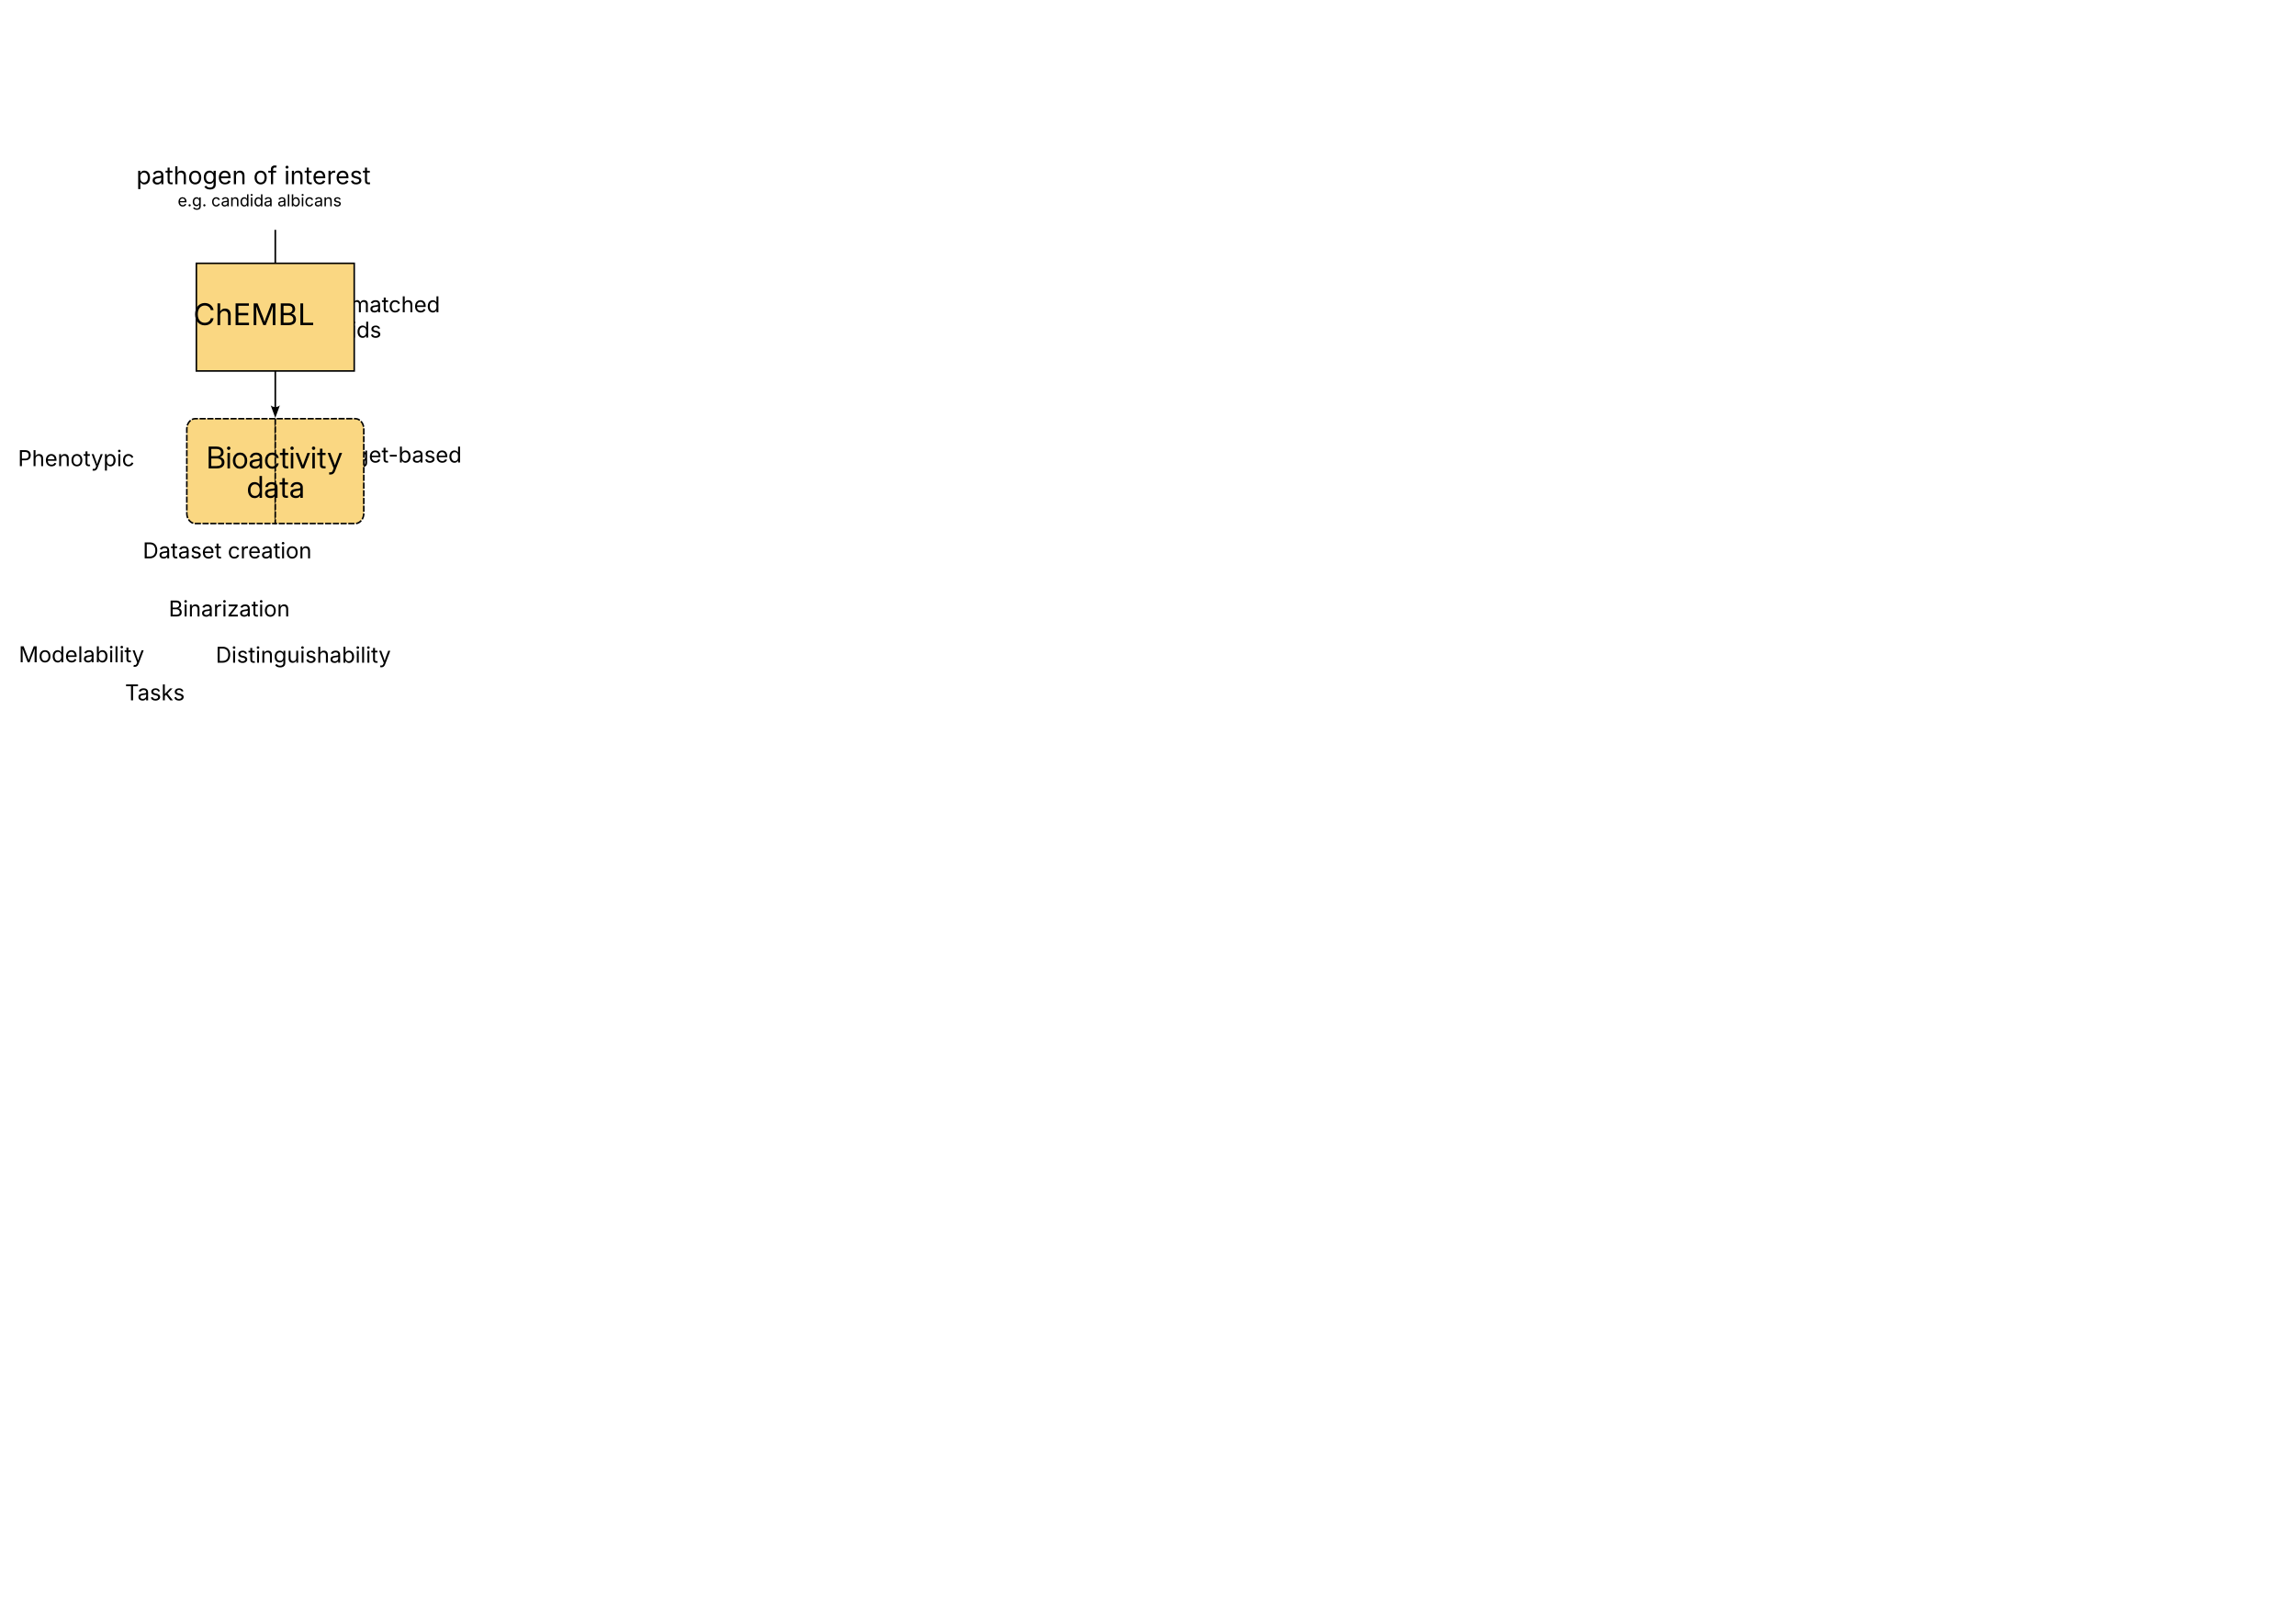
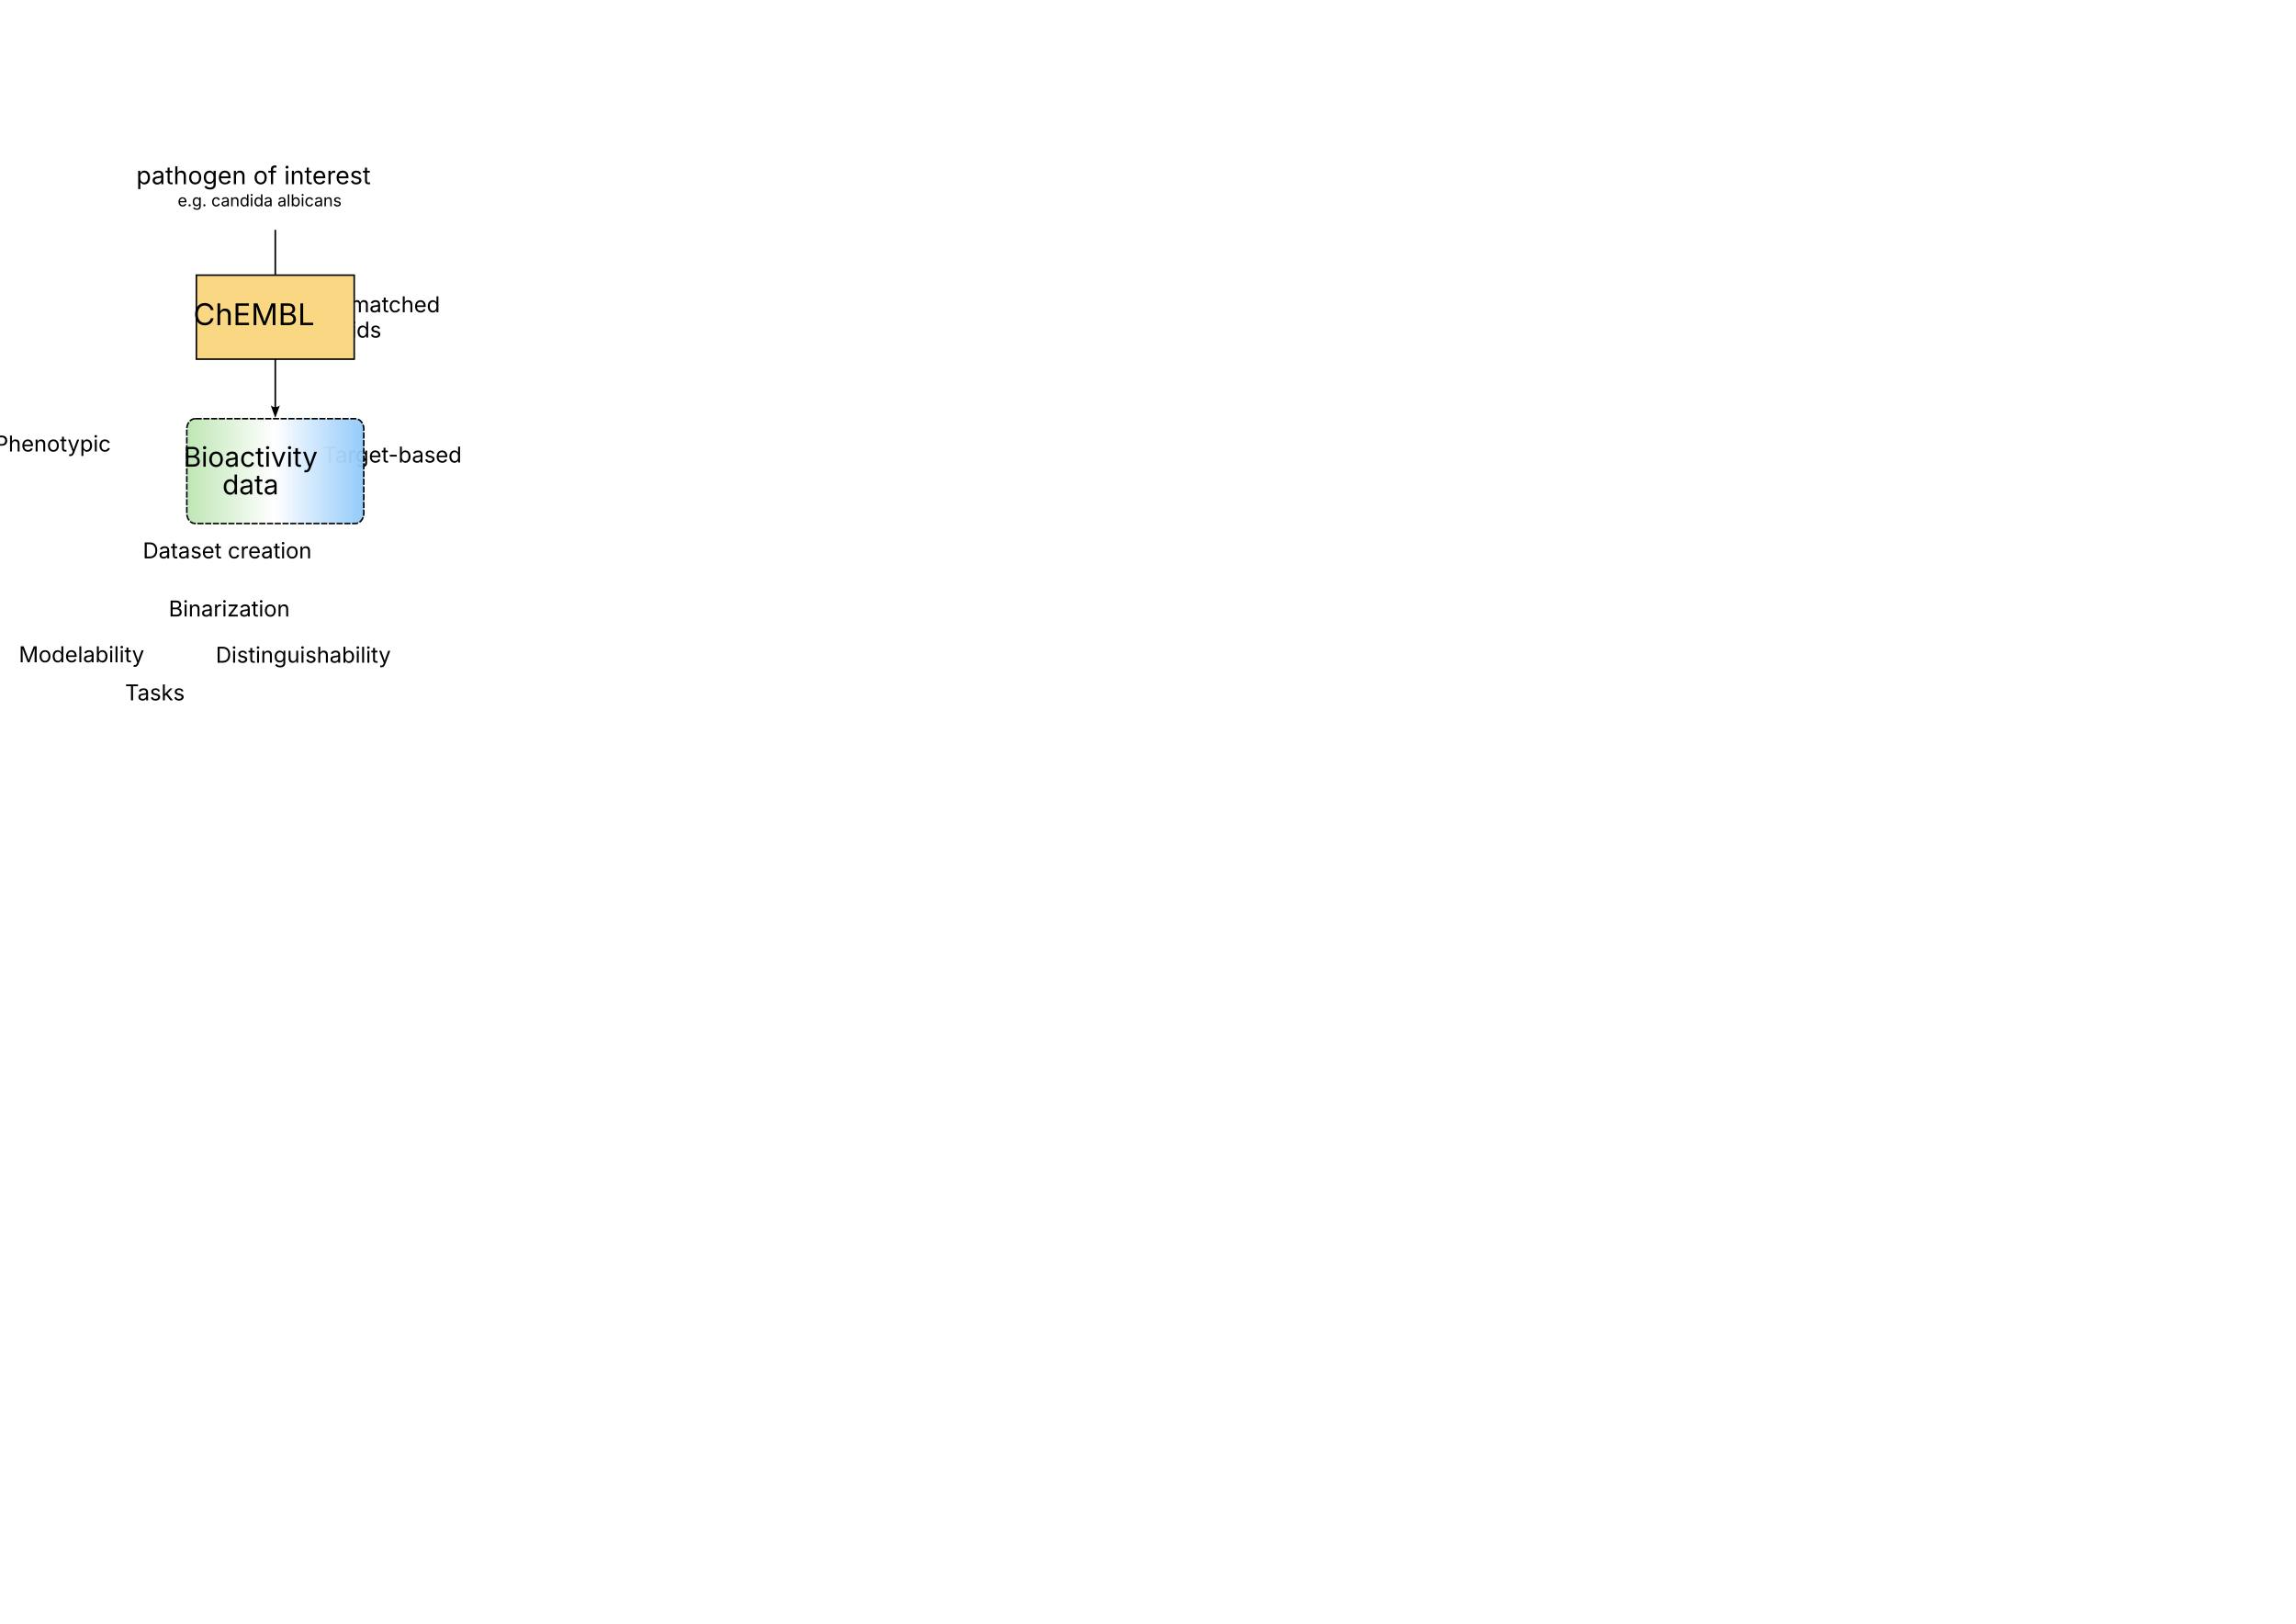
- <svg xmlns="http://www.w3.org/2000/svg" width="297mm" height="210mm" viewBox="0 0 297 210" version="1.1" id="svg5">
+ <svg xmlns="http://www.w3.org/2000/svg" xmlns:xlink="http://www.w3.org/1999/xlink" width="297mm" height="210mm" viewBox="0 0 297 210" version="1.1" id="svg5">
  <defs id="defs2">
+     <linearGradient id="linearGradient1238">
+       <stop style="stop-color:#bee6b4;stop-opacity:1;" offset="0" id="stop1234" />
+       <stop style="stop-color:#ffffff;stop-opacity:1;" offset="0.498" id="stop1236" />
+       <stop style="stop-color:#8dc7fa;stop-opacity:0.941;" offset="1" id="stop1650" />
+     </linearGradient>
    <marker style="overflow:visible" id="Arrow2" refX="0" refY="0" orient="auto-start-reverse" markerWidth="7.7" markerHeight="5.6" viewBox="0 0 7.7 5.6" preserveAspectRatio="xMidYMid">
      <path transform="scale(0.7)" d="M -2,-4 9,0 -2,4 c 2,-2.33 2,-5.66 0,-8 z" style="fill:context-stroke;fill-rule:evenodd;stroke:none" id="arrow2L" />
    </marker>
    <rect x="341.293" y="86.302" width="12.308" height="22.808" id="rect2690" />
+     <linearGradient xlink:href="#linearGradient1238" id="linearGradient1240" x1="22.118" y1="61.154" x2="45.211" y2="61.154" gradientUnits="userSpaceOnUse" />
  </defs>
  <g id="layer1">
    <path style="fill:#fad782;fill-opacity:1;stroke:#000000;stroke-width:0.211;stroke-dasharray:none;stroke-opacity:1;marker-end:url(#Arrow2)" d="M 35.611,29.725 V 52.723" id="path5959" />
    <text xml:space="preserve" style="font-size:3.175px;line-height:0.9;fill:#000000;stroke-width:0.265" x="35.566" y="23.823" id="text113">
      <tspan id="tspan111" style="font-style:normal;font-variant:normal;font-weight:normal;font-stretch:normal;font-family:Inter;-inkscape-font-specification:Inter;text-align:center;text-anchor:middle;stroke-width:0.265" x="35.566" y="23.823">pathogen of interest</tspan>
      <tspan style="font-style:normal;font-variant:normal;font-weight:normal;font-stretch:normal;font-size:2.117px;font-family:Inter;-inkscape-font-specification:Inter;text-align:center;text-anchor:middle;stroke-width:0.265" x="35.566" y="26.68" id="tspan273">e.g. candida albicans</tspan>
    </text>
    <g id="g5957" transform="translate(-3.754034,0.3761837)">
      <text xml:space="preserve" style="font-size:3.175px;line-height:1;fill:#000000;stroke-width:0.265" x="67.823" y="40.012" id="text113-55">
        <tspan style="font-style:normal;font-variant:normal;font-weight:normal;font-stretch:normal;font-size:2.822px;font-family:Inter;-inkscape-font-specification:Inter;text-align:end;text-anchor:end;stroke-width:0.265" x="67.823" y="40.012" id="tspan2811">xN matched</tspan>
        <tspan style="font-style:normal;font-variant:normal;font-weight:normal;font-stretch:normal;font-size:2.822px;font-family:Inter;-inkscape-font-specification:Inter;text-align:end;text-anchor:end;stroke-width:0.265" x="67.823" y="43.187" id="tspan5906" />
      </text>
      <text xml:space="preserve" style="font-size:3.175px;line-height:1;fill:#000000;stroke-width:0.265" x="60.225" y="43.291" id="text113-55-4">
        <tspan style="font-style:normal;font-variant:normal;font-weight:normal;font-stretch:normal;font-size:2.822px;font-family:Inter;-inkscape-font-specification:Inter;text-align:end;text-anchor:end;stroke-width:0.265" x="60.225" y="43.291" id="tspan2811-5">taxids</tspan>
        <tspan style="font-style:normal;font-variant:normal;font-weight:normal;font-stretch:normal;font-size:2.822px;font-family:Inter;-inkscape-font-specification:Inter;text-align:end;text-anchor:end;stroke-width:0.265" x="60.225" y="46.466" id="tspan5906-2" />
      </text>
    </g>
-     <text xml:space="preserve" style="font-size:3.175px;line-height:1;fill:#000000;stroke-width:0.265" x="22.943" y="60.284" id="text113-55-0">
-       <tspan style="font-style:normal;font-variant:normal;font-weight:normal;font-stretch:normal;font-size:2.822px;font-family:Inter;-inkscape-font-specification:Inter;text-align:end;text-anchor:end;stroke-width:0.265" x="22.943" y="60.284" id="tspan2811-6">Phenotypic</tspan>
-       <tspan style="font-style:normal;font-variant:normal;font-weight:normal;font-stretch:normal;font-size:2.822px;font-family:Inter;-inkscape-font-specification:Inter;text-align:end;text-anchor:end;stroke-width:0.265" x="22.943" y="63.459" id="tspan5906-26" />
+     <text xml:space="preserve" style="font-size:3.175px;line-height:1;fill:#000000;stroke-width:0.265" x="19.901" y="58.394" id="text113-55-0">
+       <tspan style="font-style:normal;font-variant:normal;font-weight:normal;font-stretch:normal;font-size:2.822px;font-family:Inter;-inkscape-font-specification:Inter;text-align:end;text-anchor:end;stroke-width:0.265" x="19.901" y="58.394" id="tspan2811-6">Phenotypic</tspan>
+       <tspan style="font-style:normal;font-variant:normal;font-weight:normal;font-stretch:normal;font-size:2.822px;font-family:Inter;-inkscape-font-specification:Inter;text-align:end;text-anchor:end;stroke-width:0.265" x="19.901" y="61.569" id="tspan5906-26" />
    </text>
    <text xml:space="preserve" style="font-size:3.175px;line-height:1;fill:#000000;stroke-width:0.265" x="65.277" y="59.82" id="text113-55-4-1">
      <tspan style="font-style:normal;font-variant:normal;font-weight:normal;font-stretch:normal;font-size:2.822px;font-family:Inter;-inkscape-font-specification:Inter;text-align:end;text-anchor:end;stroke-width:0.265" x="65.277" y="59.82" id="tspan2811-5-8">Target-based</tspan>
      <tspan style="font-style:normal;font-variant:normal;font-weight:normal;font-stretch:normal;font-size:2.822px;font-family:Inter;-inkscape-font-specification:Inter;text-align:end;text-anchor:end;stroke-width:0.265" x="65.277" y="62.995" id="tspan5906-2-7" />
    </text>
    <text xml:space="preserve" style="font-size:3.175px;line-height:1;fill:#000000;stroke-width:0.265" x="43.043" y="79.736" id="text113-55-4-1-2">
      <tspan style="font-style:normal;font-variant:normal;font-weight:normal;font-stretch:normal;font-size:2.822px;font-family:Inter;-inkscape-font-specification:Inter;text-align:end;text-anchor:end;stroke-width:0.265" x="43.043" y="79.736" id="tspan2811-5-8-3">Binarization</tspan>
      <tspan style="font-style:normal;font-variant:normal;font-weight:normal;font-stretch:normal;font-size:2.822px;font-family:Inter;-inkscape-font-specification:Inter;text-align:end;text-anchor:end;stroke-width:0.265" x="43.043" y="82.911" id="tspan5906-2-7-7" />
    </text>
    <text xml:space="preserve" style="font-size:3.175px;line-height:1;fill:#000000;stroke-width:0.265" x="45.874" y="72.213" id="text113-55-4-1-2-3">
      <tspan style="font-style:normal;font-variant:normal;font-weight:normal;font-stretch:normal;font-size:2.822px;font-family:Inter;-inkscape-font-specification:Inter;text-align:end;text-anchor:end;stroke-width:0.265" x="45.874" y="72.213" id="tspan2811-5-8-3-6">Dataset creation</tspan>
      <tspan style="font-style:normal;font-variant:normal;font-weight:normal;font-stretch:normal;font-size:2.822px;font-family:Inter;-inkscape-font-specification:Inter;text-align:end;text-anchor:end;stroke-width:0.265" x="45.874" y="75.388" id="tspan5906-2-7-7-7" />
    </text>
    <text xml:space="preserve" style="font-size:3.175px;line-height:1;fill:#000000;stroke-width:0.265" x="29.45" y="90.583" id="text113-55-4-1-2-5">
      <tspan style="font-style:normal;font-variant:normal;font-weight:normal;font-stretch:normal;font-size:2.822px;font-family:Inter;-inkscape-font-specification:Inter;text-align:end;text-anchor:end;stroke-width:0.265" x="29.45" y="90.583" id="tspan2811-5-8-3-9">Tasks</tspan>
      <tspan style="font-style:normal;font-variant:normal;font-weight:normal;font-stretch:normal;font-size:2.822px;font-family:Inter;-inkscape-font-specification:Inter;text-align:end;text-anchor:end;stroke-width:0.265" x="29.45" y="93.758" id="tspan5906-2-7-7-2" />
    </text>
    <text xml:space="preserve" style="font-size:3.175px;line-height:1;fill:#000000;stroke-width:0.265" x="24.215" y="85.654" id="text113-55-4-1-2-5-2">
      <tspan style="font-style:normal;font-variant:normal;font-weight:normal;font-stretch:normal;font-size:2.822px;font-family:Inter;-inkscape-font-specification:Inter;text-align:end;text-anchor:end;stroke-width:0.265" x="24.215" y="85.654" id="tspan2811-5-8-3-9-8">Modelability</tspan>
      <tspan style="font-style:normal;font-variant:normal;font-weight:normal;font-stretch:normal;font-size:2.822px;font-family:Inter;-inkscape-font-specification:Inter;text-align:end;text-anchor:end;stroke-width:0.265" x="24.215" y="88.829" id="tspan5906-2-7-7-2-9" />
    </text>
    <text xml:space="preserve" style="font-size:3.175px;line-height:1;fill:#000000;stroke-width:0.265" x="56.113" y="85.712" id="text113-55-4-1-2-5-2-7">
      <tspan style="font-style:normal;font-variant:normal;font-weight:normal;font-stretch:normal;font-size:2.822px;font-family:Inter;-inkscape-font-specification:Inter;text-align:end;text-anchor:end;stroke-width:0.265" x="56.113" y="85.712" id="tspan2811-5-8-3-9-8-3">Distinguishability</tspan>
      <tspan style="font-style:normal;font-variant:normal;font-weight:normal;font-stretch:normal;font-size:2.822px;font-family:Inter;-inkscape-font-specification:Inter;text-align:end;text-anchor:end;stroke-width:0.265" x="56.113" y="88.887" id="tspan5906-2-7-7-2-9-6" />
    </text>
    <text xml:space="preserve" style="font-size:3.175px;line-height:1;fill:#000000;stroke-width:0.265" x="243.732" y="31.175" id="text113-3">
      <tspan style="font-style:normal;font-variant:normal;font-weight:normal;font-stretch:normal;font-size:2.822px;font-family:Inter;-inkscape-font-specification:Inter;text-align:end;text-anchor:end;stroke-width:0.265" x="243.732" y="31.175" id="tspan2624" />
    </text>
-     <rect style="fill:#fad782;fill-opacity:1;stroke:#000000;stroke-width:0.2;stroke-dasharray:none;stroke-opacity:1" id="rect321" width="20.421" height="13.925" x="25.4" y="34.055" />
+     <rect style="fill:#fad782;fill-opacity:1;stroke:#000000;stroke-width:0.2;stroke-dasharray:none;stroke-opacity:1" id="rect321" width="20.421" height="10.864" x="25.4" y="35.586" />
    <text xml:space="preserve" style="font-style:normal;font-variant:normal;font-weight:normal;font-stretch:normal;font-size:3.881px;font-family:Inter;-inkscape-font-specification:Inter;text-align:center;text-anchor:middle;fill:#000000;stroke-width:0.265" x="35.583" y="42.044" id="text325">
      <tspan id="tspan323" style="font-size:3.881px;stroke-width:0.265" x="35.583" y="42.044">ChEMBL</tspan>
    </text>
    <text xml:space="preserve" style="font-size:3.175px;line-height:1;fill:#000000;stroke-width:0.265;stroke-dasharray:none" x="62.642" y="14.03" id="text113-5">
      <tspan style="font-style:normal;font-variant:normal;font-weight:normal;font-stretch:normal;font-size:2.822px;font-family:Inter;-inkscape-font-specification:Inter;text-align:center;writing-mode:lr-tb;text-anchor:middle;stroke-width:0.265;stroke-dasharray:none" x="62.642" y="14.03" id="tspan2754" />
    </text>
    <text xml:space="preserve" transform="scale(0.2645833)" id="text2688" style="font-style:normal;font-variant:normal;font-weight:normal;font-stretch:normal;font-size:14.667px;font-family:Inter;-inkscape-font-specification:Inter;text-align:center;writing-mode:lr-tb;white-space:pre;shape-inside:url(#rect2690);display:inline;fill:#fad782;fill-opacity:1;stroke:#000000;stroke-width:0.756;stroke-dasharray:none;stroke-opacity:1" />
-     <g id="g2022" transform="translate(1.946152,-0.223523)">
-       <path id="rect1885" style="fill:#fad782;fill-opacity:1;stroke:#000000;stroke-width:0.2;stroke-dasharray:0.8, 0.2;stroke-dashoffset:0;stroke-opacity:1" d="M 33.665,54.374 H 23.325 c -0.613,0 -1.106,0.589 -1.106,1.321 v 10.92 c 0,0.732 0.493,1.321 1.106,1.321 h 10.34 z" />
-       <path id="path2011" style="fill:#fad782;fill-opacity:1;stroke:#000000;stroke-width:0.2;stroke-dasharray:0.8, 0.2;stroke-dashoffset:0;stroke-opacity:1" d="m 33.665,54.374 v 13.561 h 10.34 c 0.613,0 1.106,-0.589 1.106,-1.321 V 55.694 c 0,-0.732 -0.493,-1.321 -1.106,-1.321 z" />
+     <g id="g2022" transform="translate(1.946152,-0.223523)" style="fill-opacity:1;fill:url(#linearGradient1240)">
+       <path id="rect1885" style="fill:url(#linearGradient1240);fill-opacity:1;stroke:#000000;stroke-width:0.2;stroke-dasharray:0.8, 0.2;stroke-dashoffset:0;stroke-opacity:1" d="M 23.325 54.374 C 22.712 54.374 22.218 54.963 22.218 55.695 L 22.218 66.614 C 22.218 67.346 22.712 67.935 23.325 67.935 L 33.665 67.935 L 44.005 67.935 C 44.617 67.935 45.111 67.346 45.111 66.614 L 45.111 55.695 C 45.111 54.963 44.617 54.374 44.005 54.374 L 33.665 54.374 L 23.325 54.374 z " />
    </g>
-     <g id="g5957-7" transform="translate(-23.13626,30.27968)">
-       <g aria-label="Bioactivity " id="text113-55-5" style="font-size:3.175px;line-height:1;stroke-width:0.265">
-         <path d="m 50.127,30.299 v -2.823 h 1.019 q 0.284,0 0.487,0.093 0.205,0.091 0.313,0.26 0.11,0.167 0.11,0.398 0,0.161 -0.055,0.28 -0.055,0.119 -0.157,0.201 -0.102,0.08 -0.246,0.129 v 0.004 q 0.161,0.027 0.29,0.108 0.131,0.08 0.207,0.218 0.078,0.138 0.078,0.341 0,0.241 -0.112,0.419 -0.11,0.178 -0.335,0.277 -0.224,0.097 -0.563,0.097 z m 0.341,-0.303 h 0.693 q 0.32,0 0.491,-0.119 0.172,-0.121 0.172,-0.356 0,-0.157 -0.076,-0.269 -0.074,-0.114 -0.218,-0.174 -0.144,-0.063 -0.351,-0.063 h -0.712 z m 0,-1.281 h 0.692 q 0.176,0 0.301,-0.057 0.125,-0.057 0.191,-0.161 0.066,-0.106 0.066,-0.25 0,-0.216 -0.148,-0.341 -0.148,-0.127 -0.411,-0.127 h -0.692 z" style="font-size:3.881px;font-family:Inter;-inkscape-font-specification:Inter;text-align:end;text-anchor:end" id="path1484" />
-         <path d="m 52.562,30.299 v -2.001 h 0.322 v 2.001 z m 0.161,-2.391 q -0.091,0 -0.155,-0.064 -0.064,-0.064 -0.064,-0.155 0,-0.091 0.064,-0.155 0.064,-0.064 0.155,-0.064 0.091,0 0.155,0.064 0.064,0.064 0.064,0.155 0,0.091 -0.064,0.155 -0.064,0.064 -0.155,0.064 z" style="font-size:3.881px;font-family:Inter;-inkscape-font-specification:Inter;text-align:end;text-anchor:end" id="path1486" />
-         <path d="m 54.188,30.345 q -0.277,0 -0.487,-0.133 -0.208,-0.135 -0.326,-0.369 -0.116,-0.235 -0.116,-0.54 0,-0.307 0.116,-0.544 0.117,-0.237 0.326,-0.371 0.21,-0.135 0.487,-0.135 0.279,0 0.487,0.135 0.208,0.135 0.324,0.371 0.117,0.237 0.117,0.544 0,0.305 -0.117,0.54 -0.116,0.235 -0.324,0.369 -0.208,0.133 -0.487,0.133 z m 0,-0.292 q 0.189,0 0.324,-0.093 0.135,-0.093 0.207,-0.261 0.072,-0.171 0.072,-0.396 0,-0.229 -0.072,-0.398 -0.072,-0.171 -0.207,-0.265 -0.135,-0.095 -0.324,-0.095 -0.188,0 -0.324,0.095 -0.135,0.093 -0.207,0.263 -0.072,0.171 -0.072,0.4 0,0.227 0.072,0.396 0.072,0.169 0.207,0.261 0.135,0.093 0.324,0.093 z" style="font-size:3.881px;font-family:Inter;-inkscape-font-specification:Inter;text-align:end;text-anchor:end" id="path1488" />
-         <path d="m 56.12,30.329 q -0.199,0 -0.356,-0.068 -0.157,-0.068 -0.25,-0.203 -0.091,-0.136 -0.091,-0.335 0,-0.172 0.066,-0.28 0.068,-0.108 0.18,-0.169 0.114,-0.063 0.256,-0.095 0.144,-0.032 0.294,-0.051 0.191,-0.027 0.301,-0.04 0.11,-0.013 0.155,-0.044 0.047,-0.03 0.047,-0.106 v -0.019 q 0,-0.11 -0.053,-0.193 -0.051,-0.085 -0.152,-0.133 -0.099,-0.049 -0.239,-0.049 -0.138,0 -0.246,0.047 -0.106,0.045 -0.171,0.125 -0.063,0.08 -0.07,0.18 h -0.328 q 0.009,-0.184 0.114,-0.326 0.104,-0.144 0.284,-0.227 0.18,-0.083 0.417,-0.083 0.174,0 0.315,0.047 0.142,0.047 0.241,0.135 0.1,0.087 0.153,0.208 0.053,0.121 0.053,0.269 v 1.379 h -0.318 v -0.284 h -0.008 q -0.036,0.072 -0.106,0.146 -0.07,0.072 -0.189,0.121 -0.117,0.047 -0.299,0.047 z m 0.045,-0.288 q 0.197,0 0.32,-0.07 0.123,-0.072 0.18,-0.186 0.057,-0.114 0.057,-0.244 v -0.25 q -0.019,0.017 -0.07,0.032 -0.049,0.015 -0.123,0.03 -0.072,0.013 -0.157,0.027 -0.083,0.013 -0.169,0.025 -0.116,0.015 -0.22,0.053 -0.102,0.036 -0.167,0.104 -0.064,0.066 -0.064,0.18 0,0.093 0.049,0.161 0.051,0.066 0.144,0.102 0.093,0.036 0.22,0.036 z" style="font-size:3.881px;font-family:Inter;-inkscape-font-specification:Inter;text-align:end;text-anchor:end" id="path1490" />
-         <path d="m 58.345,30.345 q -0.277,0 -0.487,-0.133 -0.208,-0.135 -0.326,-0.369 -0.116,-0.235 -0.116,-0.54 0,-0.307 0.116,-0.544 0.117,-0.237 0.326,-0.371 0.21,-0.135 0.487,-0.135 0.171,0 0.315,0.053 0.146,0.051 0.256,0.146 0.112,0.093 0.182,0.22 0.07,0.127 0.091,0.279 h -0.326 q -0.017,-0.089 -0.059,-0.163 -0.042,-0.074 -0.108,-0.127 -0.064,-0.055 -0.152,-0.085 -0.087,-0.03 -0.199,-0.03 -0.188,0 -0.324,0.095 -0.135,0.093 -0.207,0.263 -0.072,0.171 -0.072,0.4 0,0.227 0.072,0.396 0.072,0.169 0.207,0.261 0.135,0.093 0.324,0.093 0.112,0 0.197,-0.028 0.085,-0.028 0.146,-0.081 0.063,-0.055 0.104,-0.129 0.042,-0.076 0.064,-0.167 h 0.332 q -0.021,0.148 -0.091,0.275 -0.07,0.127 -0.182,0.222 -0.112,0.095 -0.258,0.148 -0.144,0.053 -0.313,0.053 z" style="font-size:3.881px;font-family:Inter;-inkscape-font-specification:Inter;text-align:end;text-anchor:end" id="path1492" />
-         <path d="m 60.422,28.298 v 0.277 H 59.338 V 28.298 Z M 59.694,27.752 h 0.322 v 2.062 q 0,0.116 0.047,0.163 0.049,0.045 0.172,0.045 0.044,0 0.093,0 0.051,0 0.093,0 v 0.277 q -0.049,0 -0.108,0 -0.059,0 -0.108,0 -0.258,0 -0.385,-0.112 -0.127,-0.114 -0.127,-0.339 z" style="font-size:3.881px;font-family:Inter;-inkscape-font-specification:Inter;text-align:end;text-anchor:end" id="path1494" />
-         <path d="m 60.755,30.299 v -2.001 h 0.322 v 2.001 z m 0.161,-2.391 q -0.091,0 -0.155,-0.064 -0.064,-0.064 -0.064,-0.155 0,-0.091 0.064,-0.155 0.064,-0.064 0.155,-0.064 0.091,0 0.155,0.064 0.064,0.064 0.064,0.155 0,0.091 -0.064,0.155 -0.064,0.064 -0.155,0.064 z" style="font-size:3.881px;font-family:Inter;-inkscape-font-specification:Inter;text-align:end;text-anchor:end" id="path1496" />
-         <path d="m 62.146,30.299 -0.773,-2.001 h 0.349 l 0.432,1.152 q 0.055,0.144 0.104,0.288 0.049,0.144 0.097,0.288 h -0.078 q 0.049,-0.144 0.097,-0.288 0.049,-0.144 0.102,-0.288 l 0.426,-1.152 h 0.343 l -0.773,2.001 z" style="font-size:3.881px;font-family:Inter;-inkscape-font-specification:Inter;text-align:end;text-anchor:end" id="path1498" />
-         <path d="m 63.54,30.299 v -2.001 h 0.322 v 2.001 z m 0.161,-2.391 q -0.091,0 -0.155,-0.064 -0.064,-0.064 -0.064,-0.155 0,-0.091 0.064,-0.155 0.064,-0.064 0.155,-0.064 0.091,0 0.155,0.064 0.064,0.064 0.064,0.155 0,0.091 -0.064,0.155 -0.064,0.064 -0.155,0.064 z" style="font-size:3.881px;font-family:Inter;-inkscape-font-specification:Inter;text-align:end;text-anchor:end" id="path1500" />
-         <path d="m 65.251,28.298 v 0.277 H 64.168 V 28.298 Z M 64.524,27.752 h 0.322 v 2.062 q 0,0.116 0.047,0.163 0.049,0.045 0.172,0.045 0.044,0 0.093,0 0.051,0 0.093,0 v 0.277 q -0.049,0 -0.108,0 -0.059,0 -0.108,0 -0.258,0 -0.385,-0.112 -0.127,-0.114 -0.127,-0.339 z" style="font-size:3.881px;font-family:Inter;-inkscape-font-specification:Inter;text-align:end;text-anchor:end" id="path1502" />
-         <path d="m 65.714,31.091 v -0.284 h 0.197 q 0.063,0 0.11,-0.027 0.049,-0.025 0.089,-0.078 0.04,-0.053 0.072,-0.136 l 0.11,-0.284 -0.775,-1.984 h 0.349 l 0.432,1.152 q 0.055,0.144 0.106,0.288 0.051,0.144 0.099,0.288 h -0.085 q 0.047,-0.144 0.099,-0.288 0.053,-0.144 0.106,-0.288 l 0.424,-1.152 h 0.343 l -0.923,2.372 q -0.053,0.135 -0.135,0.227 -0.081,0.095 -0.188,0.144 -0.106,0.049 -0.233,0.049 -0.049,0 -0.099,0 -0.049,0 -0.099,0 z" style="font-size:3.881px;font-family:Inter;-inkscape-font-specification:Inter;text-align:end;text-anchor:end" id="path1504" />
-       </g>
-       <g aria-label="data " id="text113-55-4-6" style="font-size:3.175px;line-height:1;stroke-width:0.265">
-         <path d="m 56.076,34.146 q -0.26,0 -0.457,-0.131 -0.195,-0.133 -0.303,-0.366 -0.108,-0.235 -0.108,-0.542 0,-0.309 0.108,-0.542 0.108,-0.235 0.303,-0.366 0.197,-0.131 0.457,-0.131 0.131,0 0.248,0.038 0.119,0.036 0.216,0.11 0.097,0.074 0.161,0.186 h 0.004 v -1.118 h 0.322 v 2.823 H 56.712 V 33.805 h -0.004 q -0.072,0.116 -0.171,0.191 -0.099,0.076 -0.216,0.112 -0.116,0.038 -0.246,0.038 z m 0.049,-0.29 q 0.186,0 0.322,-0.093 0.136,-0.093 0.21,-0.261 0.074,-0.169 0.074,-0.394 0,-0.227 -0.074,-0.396 -0.074,-0.169 -0.21,-0.261 -0.136,-0.093 -0.322,-0.093 -0.172,0 -0.307,0.085 -0.133,0.085 -0.208,0.252 -0.076,0.167 -0.076,0.413 0,0.244 0.076,0.411 0.076,0.167 0.208,0.252 0.135,0.085 0.307,0.085 z" style="font-size:3.881px;font-family:Inter;-inkscape-font-specification:Inter;text-align:end;text-anchor:end" id="path1507" />
-         <path d="m 58.115,34.138 q -0.199,0 -0.356,-0.068 -0.157,-0.068 -0.25,-0.203 -0.091,-0.136 -0.091,-0.335 0,-0.172 0.066,-0.28 0.068,-0.108 0.18,-0.169 0.114,-0.063 0.256,-0.095 0.144,-0.032 0.294,-0.051 0.191,-0.027 0.301,-0.04 0.11,-0.013 0.155,-0.044 0.047,-0.03 0.047,-0.106 v -0.019 q 0,-0.11 -0.053,-0.193 -0.051,-0.085 -0.152,-0.133 -0.099,-0.049 -0.239,-0.049 -0.138,0 -0.246,0.047 -0.106,0.045 -0.171,0.125 -0.063,0.08 -0.07,0.18 h -0.328 q 0.009,-0.184 0.114,-0.326 0.104,-0.144 0.284,-0.227 0.18,-0.083 0.417,-0.083 0.174,0 0.315,0.047 0.142,0.047 0.241,0.135 0.1,0.087 0.153,0.208 0.053,0.121 0.053,0.269 v 1.379 h -0.318 v -0.284 h -0.008 q -0.036,0.072 -0.106,0.146 -0.07,0.072 -0.189,0.121 -0.117,0.047 -0.299,0.047 z m 0.045,-0.288 q 0.197,0 0.32,-0.07 0.123,-0.072 0.18,-0.186 0.057,-0.114 0.057,-0.244 V 33.1 q -0.019,0.017 -0.07,0.032 -0.049,0.015 -0.123,0.03 -0.072,0.013 -0.157,0.027 -0.083,0.013 -0.169,0.025 -0.116,0.015 -0.22,0.053 -0.102,0.036 -0.167,0.104 -0.064,0.066 -0.064,0.18 0,0.093 0.049,0.161 0.051,0.066 0.144,0.102 0.093,0.036 0.22,0.036 z" style="font-size:3.881px;font-family:Inter;-inkscape-font-specification:Inter;text-align:end;text-anchor:end" id="path1509" />
-         <path d="m 60.386,32.107 v 0.277 h -1.084 v -0.277 z m -0.728,-0.546 h 0.322 v 2.062 q 0,0.116 0.047,0.163 0.049,0.045 0.172,0.045 0.044,0 0.093,0 0.051,0 0.093,0 v 0.277 q -0.049,0 -0.108,0 -0.059,0 -0.108,0 -0.258,0 -0.385,-0.112 -0.127,-0.114 -0.127,-0.339 z" style="font-size:3.881px;font-family:Inter;-inkscape-font-specification:Inter;text-align:end;text-anchor:end" id="path1511" />
-         <path d="m 61.387,34.138 q -0.199,0 -0.356,-0.068 -0.157,-0.068 -0.25,-0.203 -0.091,-0.136 -0.091,-0.335 0,-0.172 0.066,-0.28 0.068,-0.108 0.18,-0.169 0.114,-0.063 0.256,-0.095 0.144,-0.032 0.294,-0.051 0.191,-0.027 0.301,-0.04 0.11,-0.013 0.155,-0.044 0.047,-0.03 0.047,-0.106 v -0.019 q 0,-0.11 -0.053,-0.193 -0.051,-0.085 -0.152,-0.133 -0.099,-0.049 -0.239,-0.049 -0.138,0 -0.246,0.047 -0.106,0.045 -0.171,0.125 -0.063,0.08 -0.07,0.18 h -0.328 q 0.009,-0.184 0.114,-0.326 0.104,-0.144 0.284,-0.227 0.18,-0.083 0.417,-0.083 0.174,0 0.315,0.047 0.142,0.047 0.241,0.135 0.1,0.087 0.153,0.208 0.053,0.121 0.053,0.269 v 1.379 h -0.318 v -0.284 h -0.008 q -0.036,0.072 -0.106,0.146 -0.07,0.072 -0.189,0.121 -0.117,0.047 -0.299,0.047 z m 0.045,-0.288 q 0.197,0 0.32,-0.07 0.123,-0.072 0.18,-0.186 0.057,-0.114 0.057,-0.244 V 33.1 q -0.019,0.017 -0.07,0.032 -0.049,0.015 -0.123,0.03 -0.072,0.013 -0.157,0.027 -0.083,0.013 -0.169,0.025 -0.116,0.015 -0.22,0.053 -0.102,0.036 -0.167,0.104 -0.064,0.066 -0.064,0.18 0,0.093 0.049,0.161 0.051,0.066 0.144,0.102 0.093,0.036 0.22,0.036 z" style="font-size:3.881px;font-family:Inter;-inkscape-font-specification:Inter;text-align:end;text-anchor:end" id="path1513" />
-       </g>
-     </g>
+     <g id="g5957-7" transform="translate(-23.13626,30.27968)" />
+     <text xml:space="preserve" style="font-size:3.528px;line-height:1;fill:#000000;stroke-width:0.265" x="35.499" y="60.356" id="text113-55-4-1-2-3-3">
+       <tspan style="font-style:normal;font-variant:normal;font-weight:normal;font-stretch:normal;font-size:3.528px;font-family:Inter;-inkscape-font-specification:Inter;text-align:center;text-anchor:middle;fill:#000000;stroke-width:0.265" x="35.499" y="60.356" id="tspan2811-5-8-3-6-6">Bioactivity</tspan>
+       <tspan style="font-style:normal;font-variant:normal;font-weight:normal;font-stretch:normal;font-size:3.528px;font-family:Inter;-inkscape-font-specification:Inter;text-align:center;text-anchor:middle;fill:#000000;stroke-width:0.265" x="35.499" y="63.939" id="tspan547">data</tspan>
+       <tspan style="font-style:normal;font-variant:normal;font-weight:normal;font-stretch:normal;font-size:3.528px;font-family:Inter;-inkscape-font-specification:Inter;text-align:center;text-anchor:middle;fill:#000000;stroke-width:0.265" x="35.499" y="67.467" id="tspan5906-2-7-7-7-7" />
+     </text>
  </g>
</svg>
